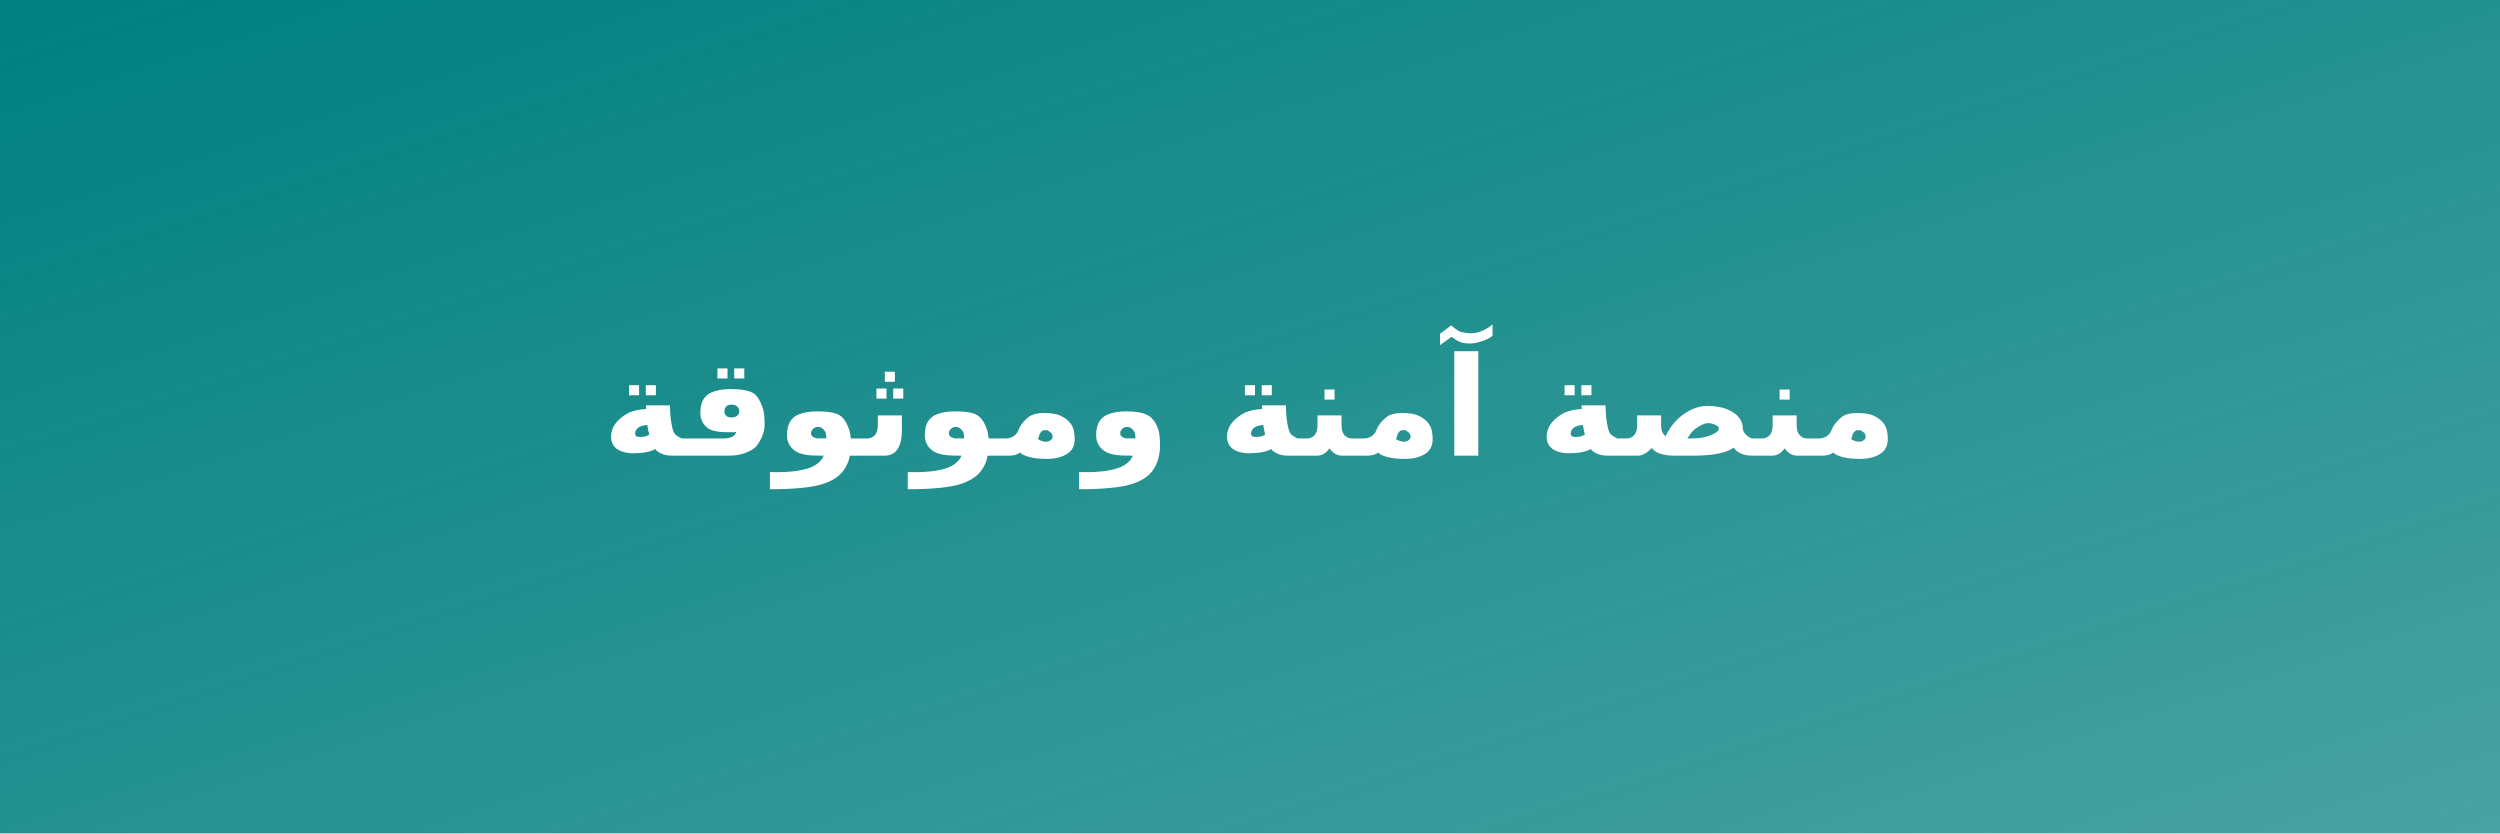
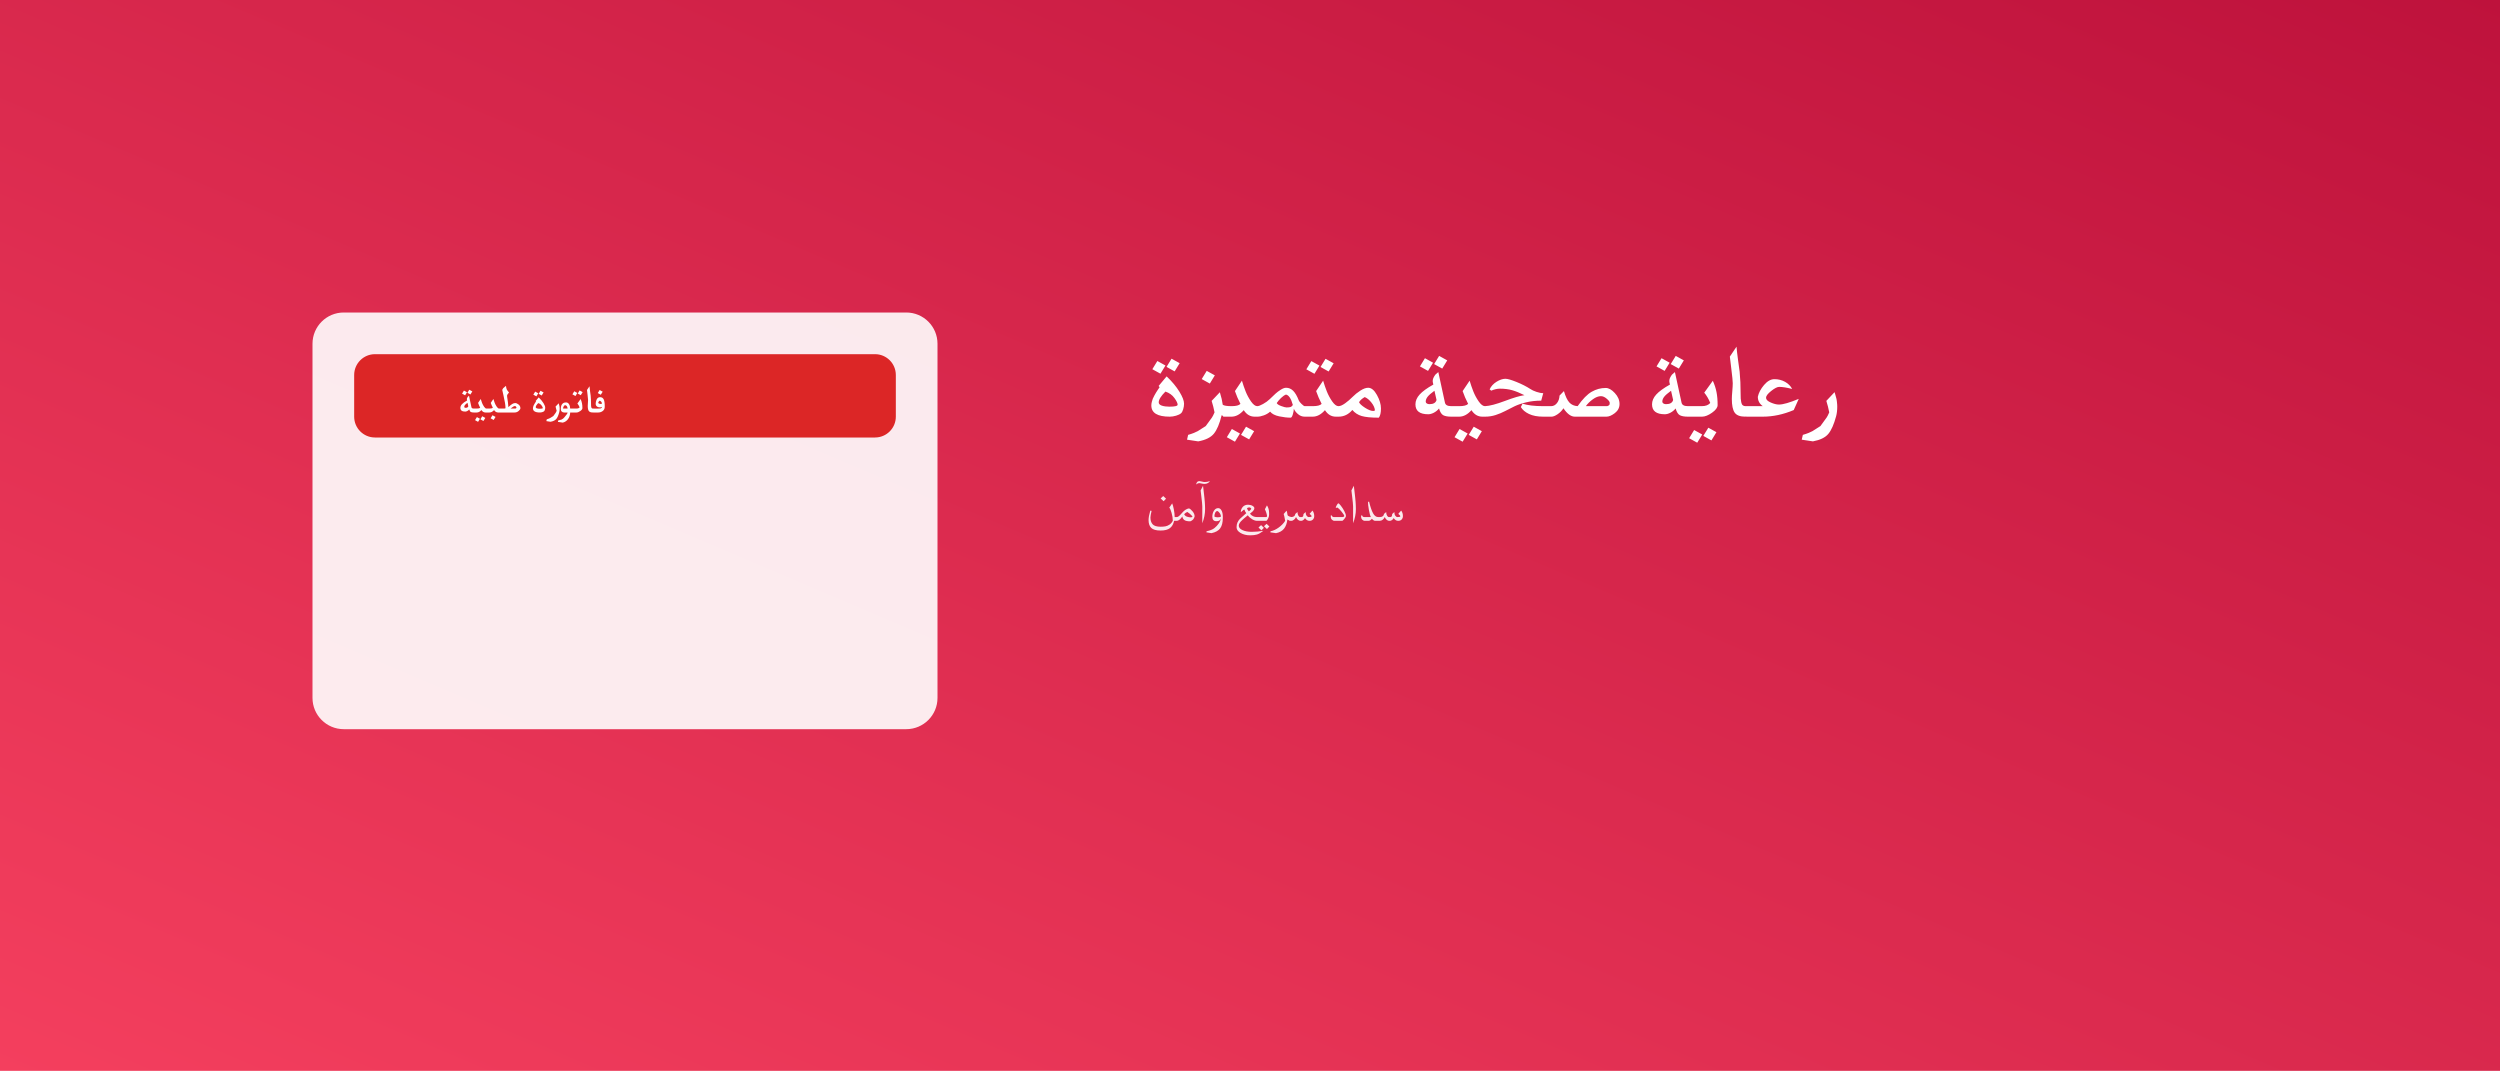
- <svg xmlns="http://www.w3.org/2000/svg" width="1200" height="400">
+ <svg xmlns="http://www.w3.org/2000/svg" viewBox="0 0 1200 514">
+   <rect width="1200" height="514" fill="url(#grad_h2)" />
  <defs>
-     <linearGradient id="gradhealth" x1="0%" y1="0%" x2="100%" y2="100%">
-       <stop offset="0%" style="stop-color:#008080;stop-opacity:1" />
-       <stop offset="100%" style="stop-color:#008080;stop-opacity:0.7" />
+     <linearGradient id="grad_h2" x1="100%" y1="0%" x2="0%" y2="100%">
+       <stop offset="0%" style="stop-color:#be123c" />
+       <stop offset="100%" style="stop-color:#f43f5e" />
    </linearGradient>
  </defs>
-   <rect width="1200" height="400" fill="url(#gradhealth)" />
-   <text x="50%" y="50%" font-family="Arial" font-size="66" font-weight="bold" fill="white" text-anchor="middle" dominant-baseline="middle">منصة آمنة وموثوقة</text>
+   <g transform="translate(150, 150)">
+     <rect x="0" y="0" width="300" height="200" rx="15" fill="white" opacity="0.9" />
+     <rect x="20" y="20" width="260" height="40" rx="10" fill="#dc2626" />
+     <text x="70" y="48" font-size="18" font-weight="bold" fill="white">فاتورة طبية</text>
+   </g>
+   <text x="550" y="200" font-size="48" font-weight="bold" fill="white">رعاية صحية متميزة</text>
+   <text x="550" y="250" font-size="24" fill="white" opacity="0.9">سداد سريع وآمن</text>
</svg>
